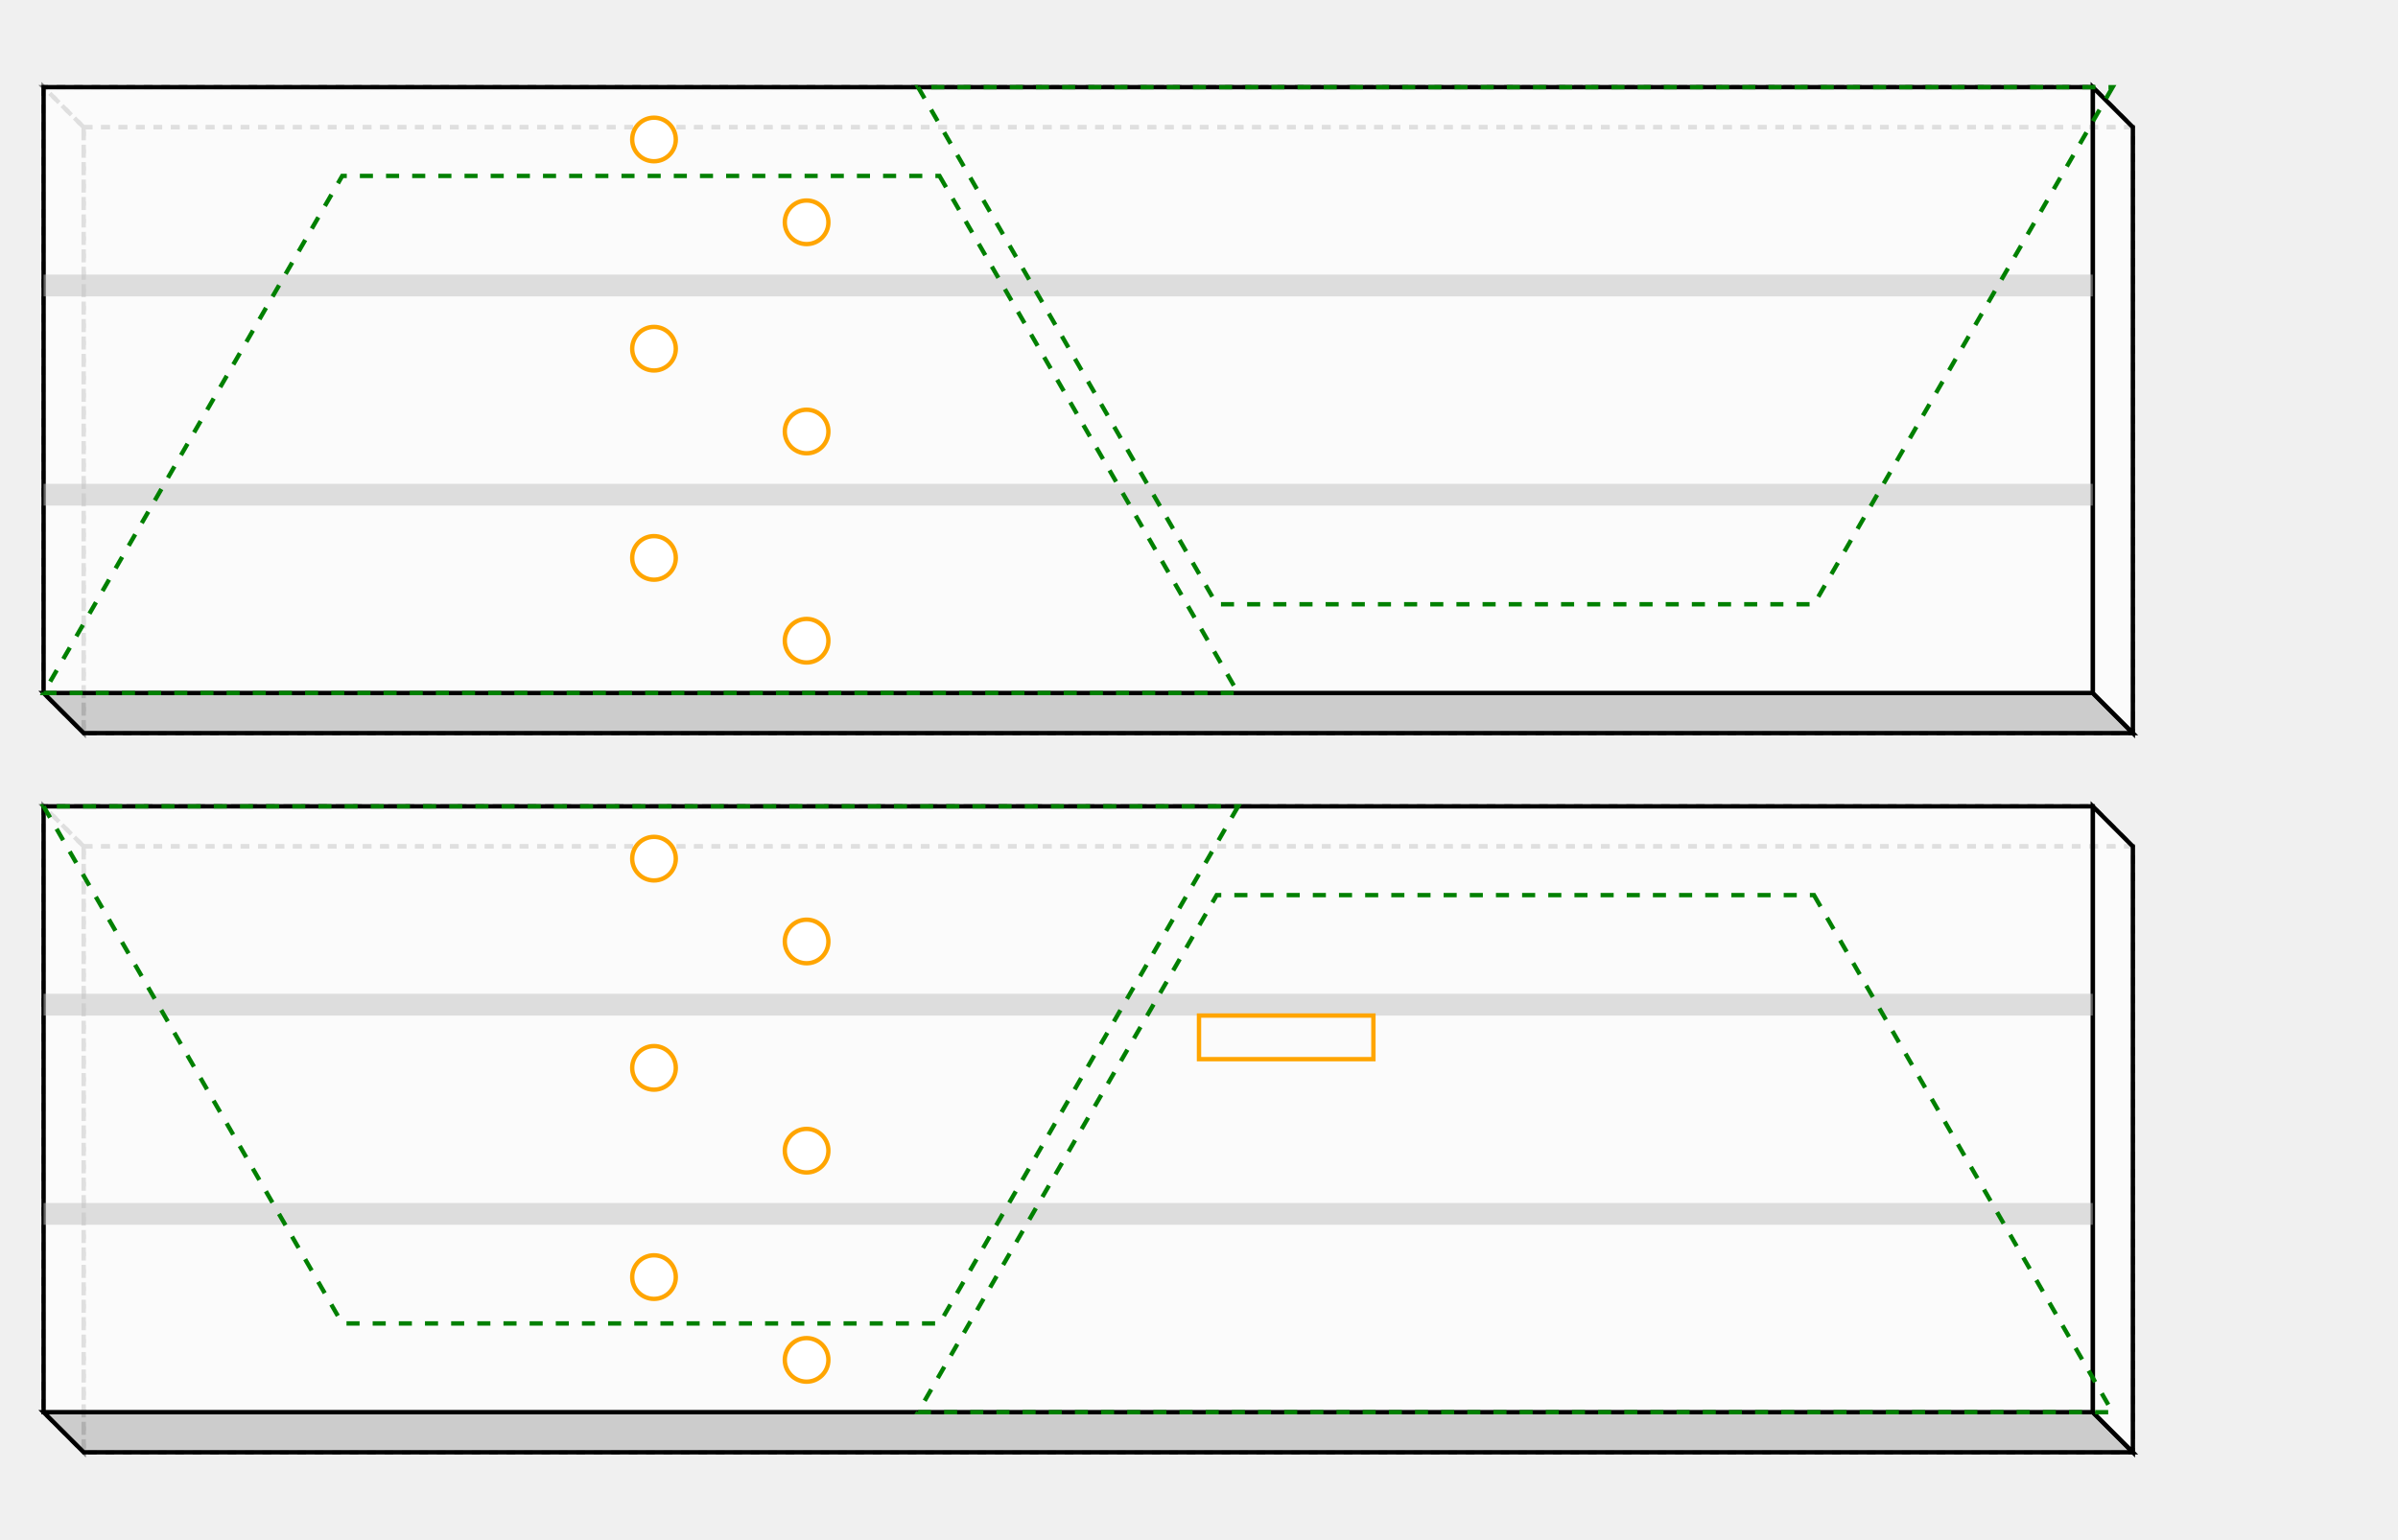
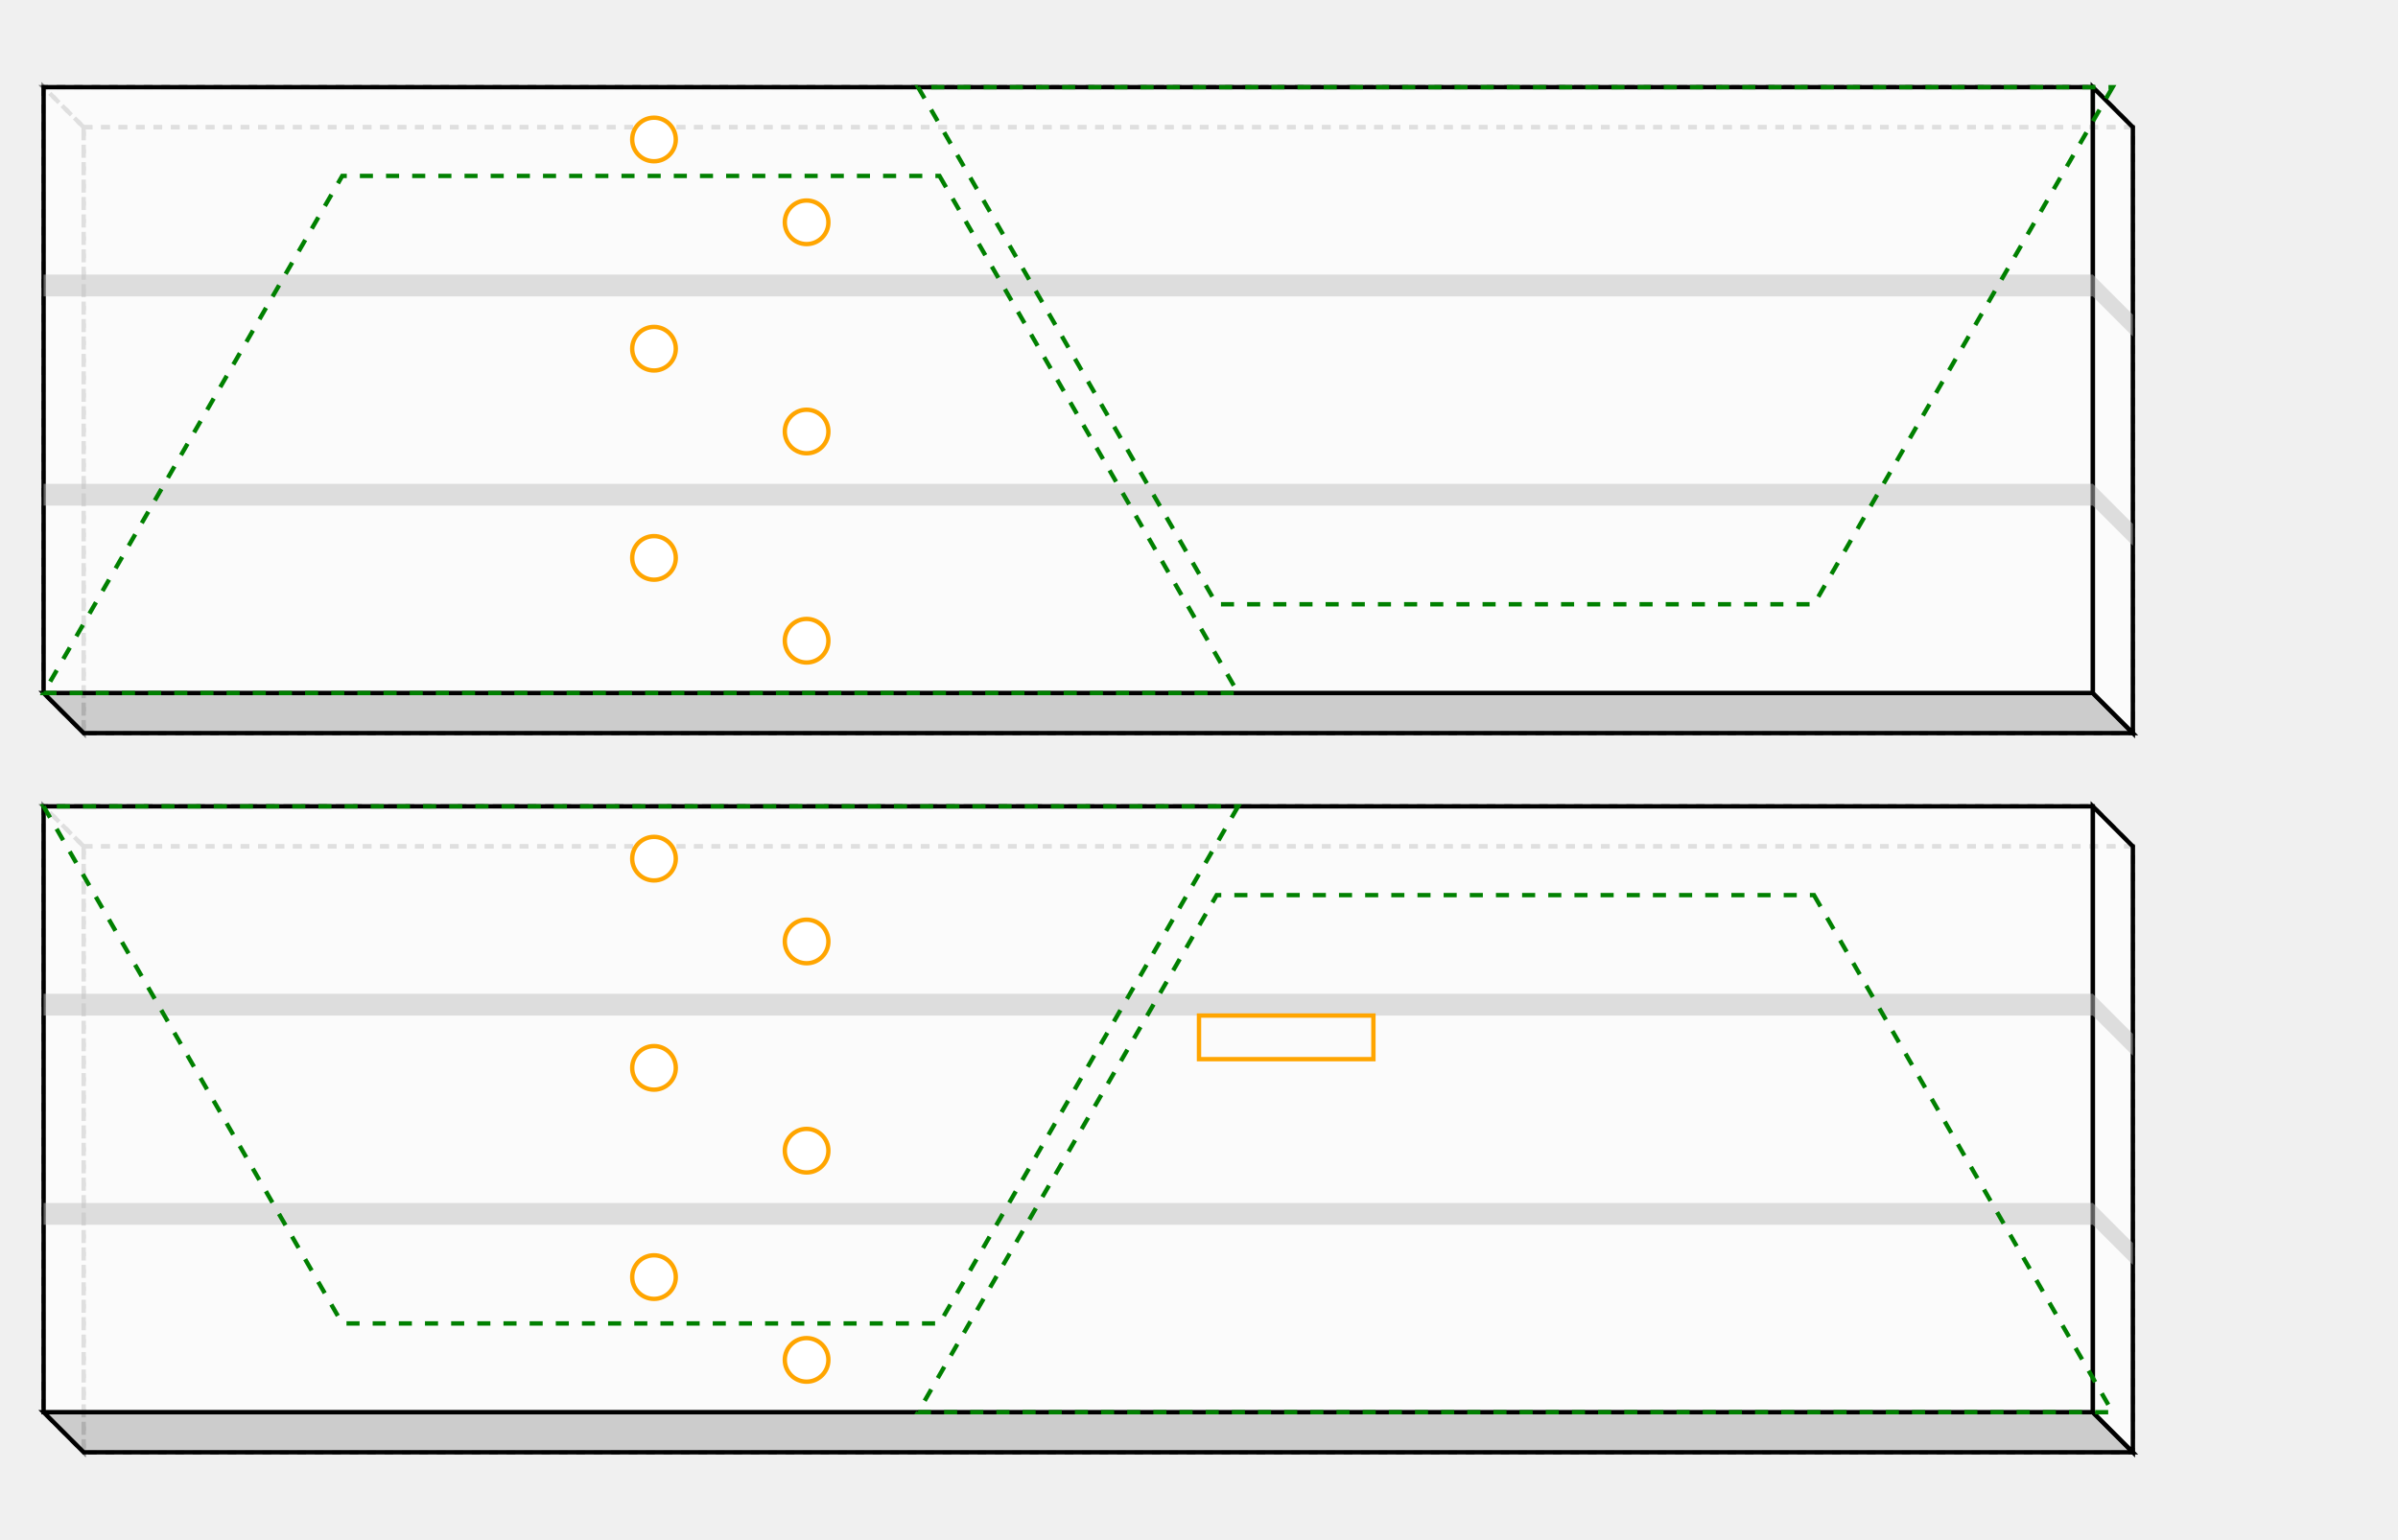
<svg xmlns="http://www.w3.org/2000/svg" width="1100" viewBox="0 0 550 353.192">
  <polygon fill="none" stroke-width="1" stroke-dasharray="2" stroke="gray" points="19.192,29.192 19.192,168.192 489.192,168.192 489.192,29.192" />
  <polygon fill="none" stroke-width="1" stroke-dasharray="2" stroke="gray" points="10.0,20.0 10.0,159.0 19.192,168.192 19.192,29.192" />
  <polygon fill="none" stroke-width="1" stroke-dasharray="2" stroke="gray" points="19.192,29.192 489.192,29.192 480.0,20.0 10.0,20.0" />
  <polygon fill="rgba(192,192,192,0.75)" stroke-width="1" stroke-dasharray="" stroke="black" points="10.0,159.0 480.0,159.0 489.192,168.192 19.192,168.192" />
  <polygon fill="rgba(255,255,255,0.75)" stroke-width="1" stroke-dasharray="" stroke="black" points="489.192,29.192 489.192,168.192 480.0,159.0 480.0,20.0" />
  <polygon fill="rgba(255,255,255,0.75)" stroke-width="1" stroke-dasharray="" stroke="black" points="10.0,20.0 480.0,20.0 480.0,159.0 10.0,159.0" />
+   <polygon fill="rgba(192,192,192,0.5)" stroke-width="1" stroke-dasharray="" stroke="none" points="480.0,63.0 489.192,72.192 489.192,77.192 480.0,68.0" />
+   <polygon fill="rgba(192,192,192,0.5)" stroke-width="1" stroke-dasharray="" stroke="none" points="480.0,111.0 489.192,120.192 489.192,125.192 480.0,116.0" />
  <polygon fill="rgba(192,192,192,0.5)" stroke-width="1" stroke-dasharray="" stroke="none" points="10.0,63.0 480.0,63.0 480.0,68.0 10.0,68.0" />
  <polygon fill="rgba(192,192,192,0.5)" stroke-width="1" stroke-dasharray="" stroke="none" points="10.0,111.0 480.0,111.0 480.0,116.0 10.0,116.0" />
  <circle cx="150" cy="32.0" r="5" stroke="orange" fill="white" stroke-width="1" />
  <circle cx="185" cy="51.0" r="5" stroke="orange" fill="white" stroke-width="1" />
  <circle cx="150" cy="80.0" r="5" stroke="orange" fill="white" stroke-width="1" />
  <circle cx="185" cy="99.0" r="5" stroke="orange" fill="white" stroke-width="1" />
  <circle cx="150" cy="128.0" r="5" stroke="orange" fill="white" stroke-width="1" />
  <circle cx="185" cy="147.0" r="5" stroke="orange" fill="white" stroke-width="1" />
  <polygon fill="none" stroke-width="1" stroke-dasharray="2" stroke="gray" points="19.192,194.192 19.192,333.192 489.192,333.192 489.192,194.192" />
  <polygon fill="none" stroke-width="1" stroke-dasharray="2" stroke="gray" points="10.0,185.0 10.0,324.0 19.192,333.192 19.192,194.192" />
  <polygon fill="none" stroke-width="1" stroke-dasharray="2" stroke="gray" points="19.192,194.192 489.192,194.192 480.0,185.0 10.0,185.0" />
  <polygon fill="rgba(192,192,192,0.75)" stroke-width="1" stroke-dasharray="" stroke="black" points="10.0,324.0 480.0,324.0 489.192,333.192 19.192,333.192" />
  <polygon fill="rgba(255,255,255,0.75)" stroke-width="1" stroke-dasharray="" stroke="black" points="489.192,194.192 489.192,333.192 480.0,324.0 480.0,185.0" />
  <polygon fill="rgba(255,255,255,0.75)" stroke-width="1" stroke-dasharray="" stroke="black" points="10.0,185.0 480.0,185.0 480.0,324.0 10.0,324.0" />
+   <polygon fill="rgba(192,192,192,0.5)" stroke-width="1" stroke-dasharray="" stroke="none" points="480.0,228.0 489.192,237.192 489.192,242.192 480.0,233.0" />
+   <polygon fill="rgba(192,192,192,0.5)" stroke-width="1" stroke-dasharray="" stroke="none" points="480.0,276.0 489.192,285.192 489.192,290.192 480.0,281.0" />
  <polygon fill="rgba(192,192,192,0.5)" stroke-width="1" stroke-dasharray="" stroke="none" points="10.0,228.0 480.0,228.0 480.0,233.0 10.0,233.0" />
  <polygon fill="rgba(192,192,192,0.5)" stroke-width="1" stroke-dasharray="" stroke="none" points="10.0,276.0 480.0,276.0 480.0,281.0 10.0,281.0" />
  <circle cx="150" cy="197.0" r="5" stroke="orange" fill="white" stroke-width="1" />
  <circle cx="185" cy="216.0" r="5" stroke="orange" fill="white" stroke-width="1" />
  <rect x="275" y="233.0" width="40" height="10.0" style="fill: none; stroke: orange; stroke-width: 1;" />
  <circle cx="150" cy="245.0" r="5" stroke="orange" fill="white" stroke-width="1" />
  <circle cx="185" cy="264.0" r="5" stroke="orange" fill="white" stroke-width="1" />
  <circle cx="150" cy="293.0" r="5" stroke="orange" fill="white" stroke-width="1" />
  <circle cx="185" cy="312.0" r="5" stroke="orange" fill="white" stroke-width="1" />
  <polygon fill="none" stroke-width="1" stroke-dasharray="3" stroke="green" points="215.483,40.364 283.978,159.0 10.0,159.0 78.494,40.364" />
  <polygon fill="none" stroke-width="1" stroke-dasharray="3" stroke="green" points="484.543,20 416.049,138.636 279.06,138.636 210.566,20" />
  <polygon fill="none" stroke-width="1" stroke-dasharray="3" stroke="green" points="283.978,185.0 215.483,303.636 78.494,303.636 10.0,185.0" />
  <polygon fill="none" stroke-width="1" stroke-dasharray="3" stroke="green" points="416.049,205.364 484.543,324.0 210.566,324.0 279.06,205.364" />
</svg>
